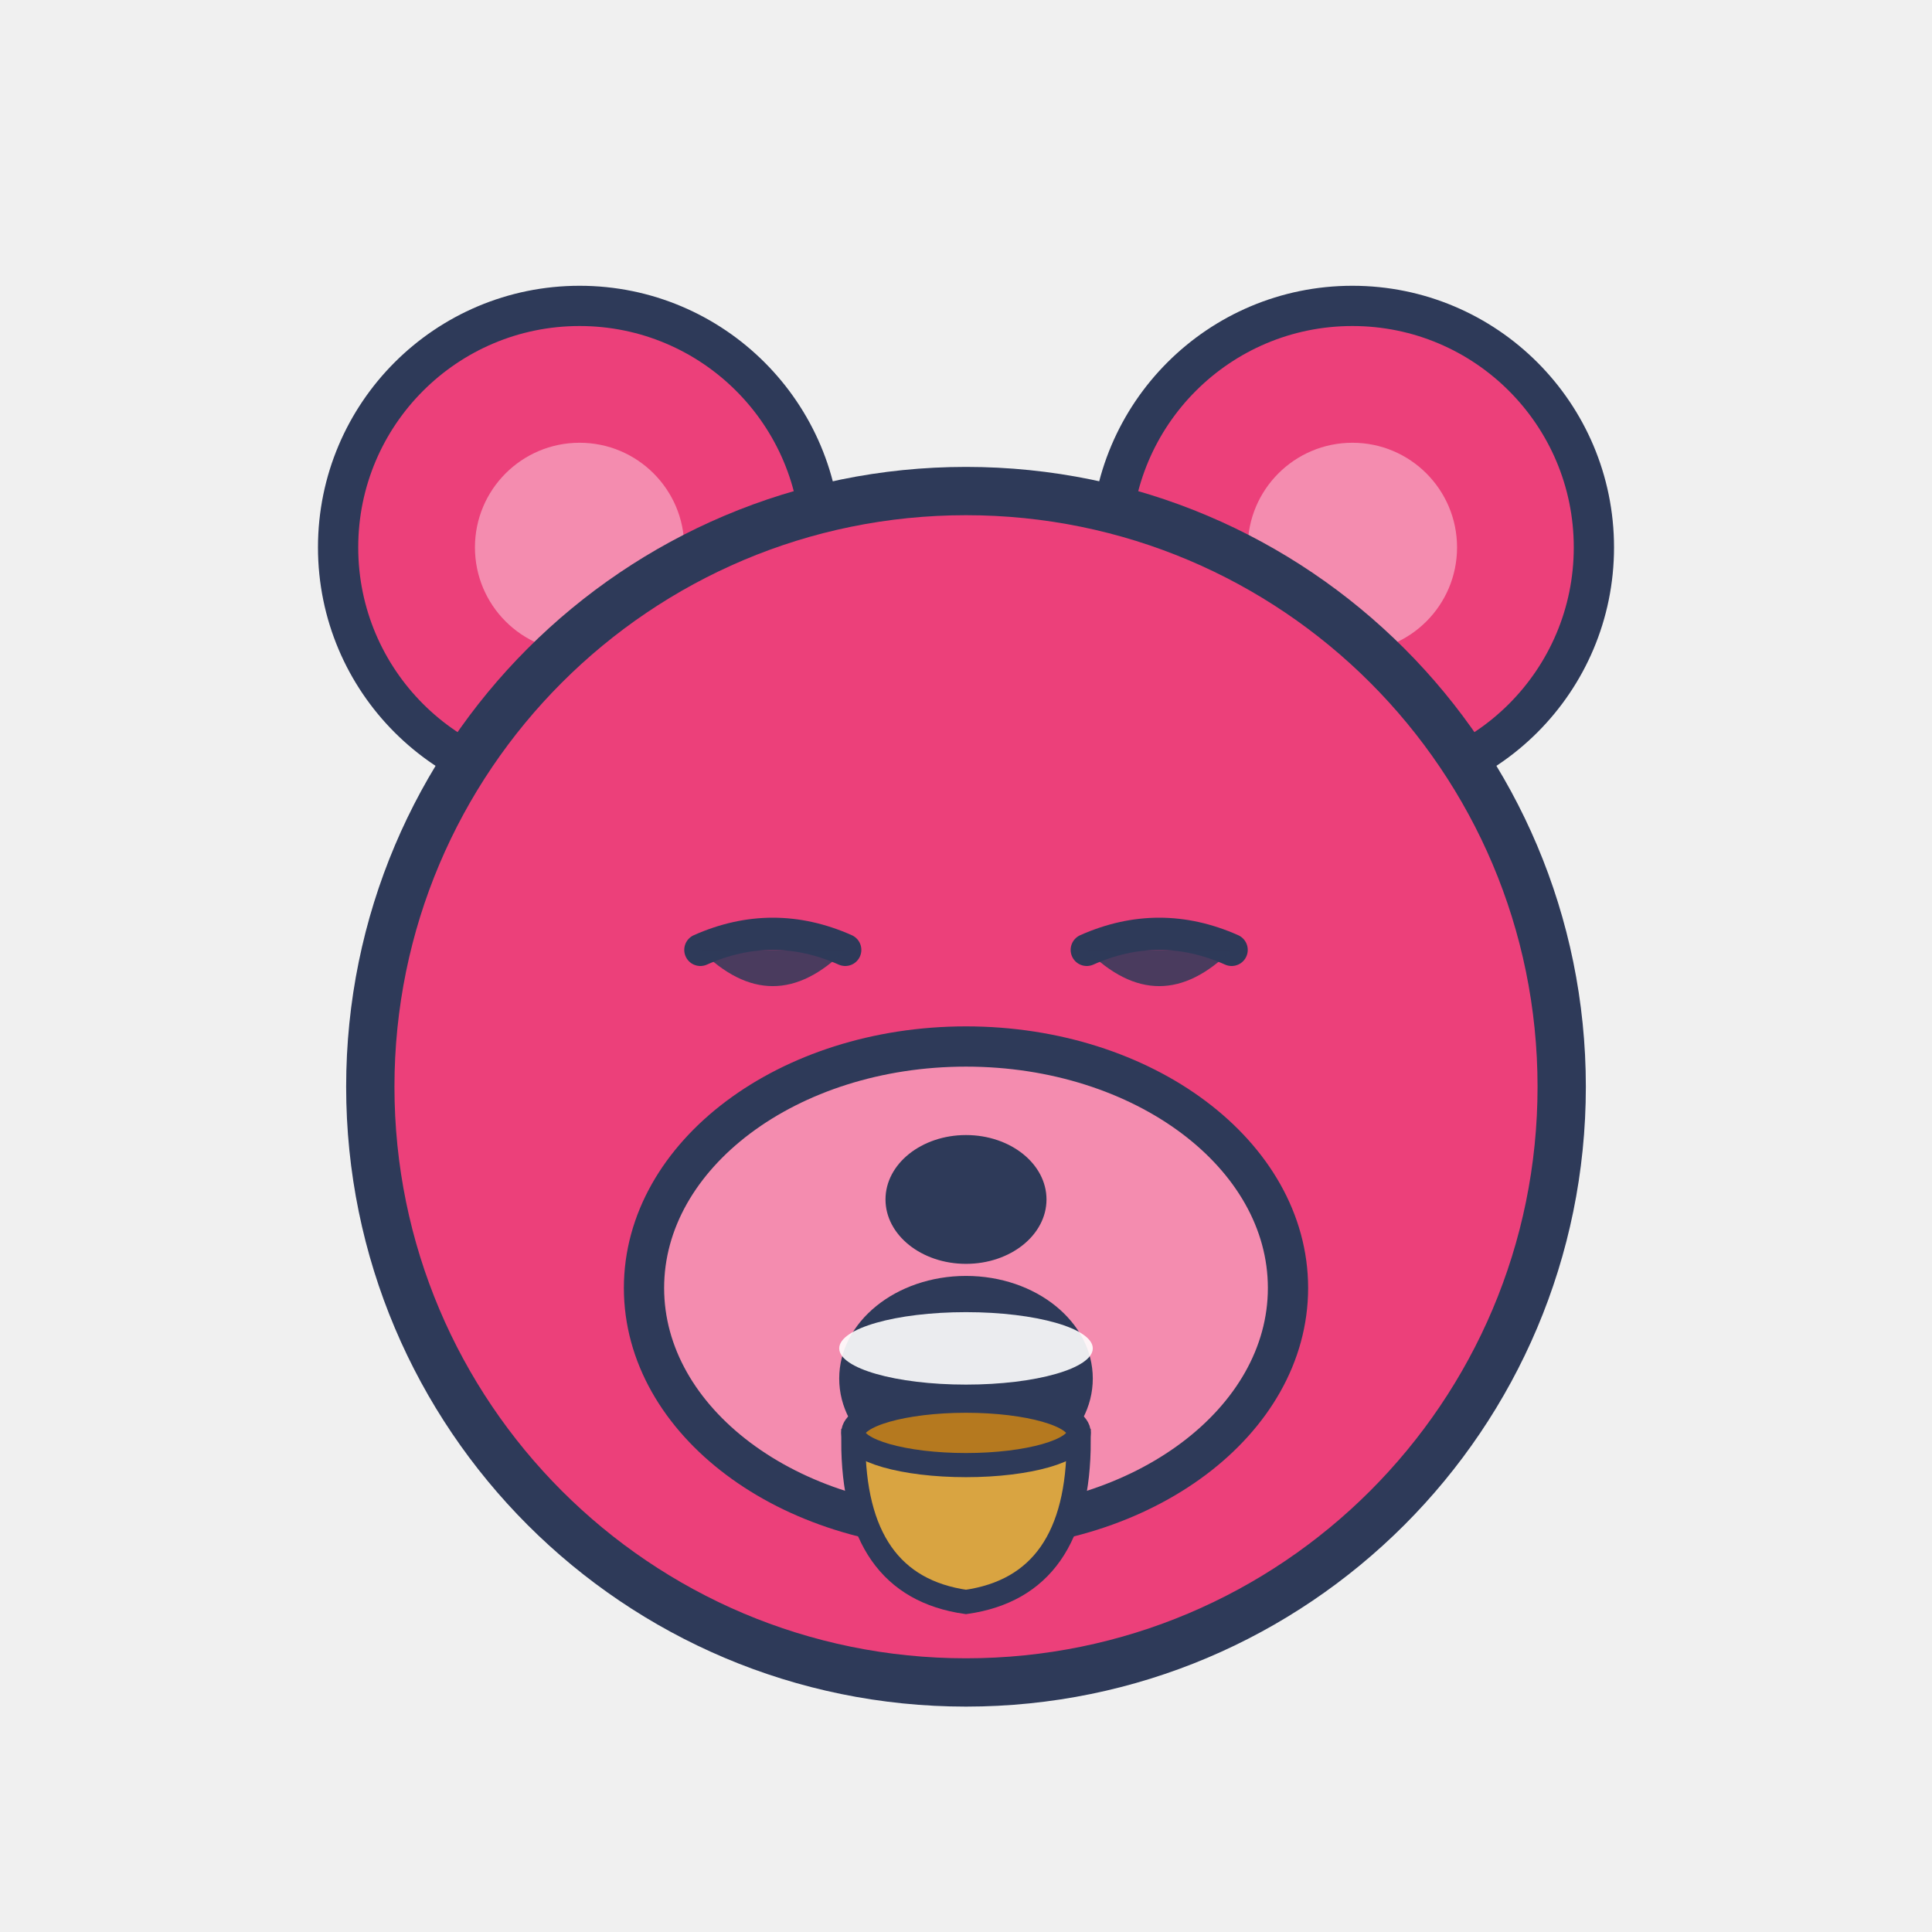
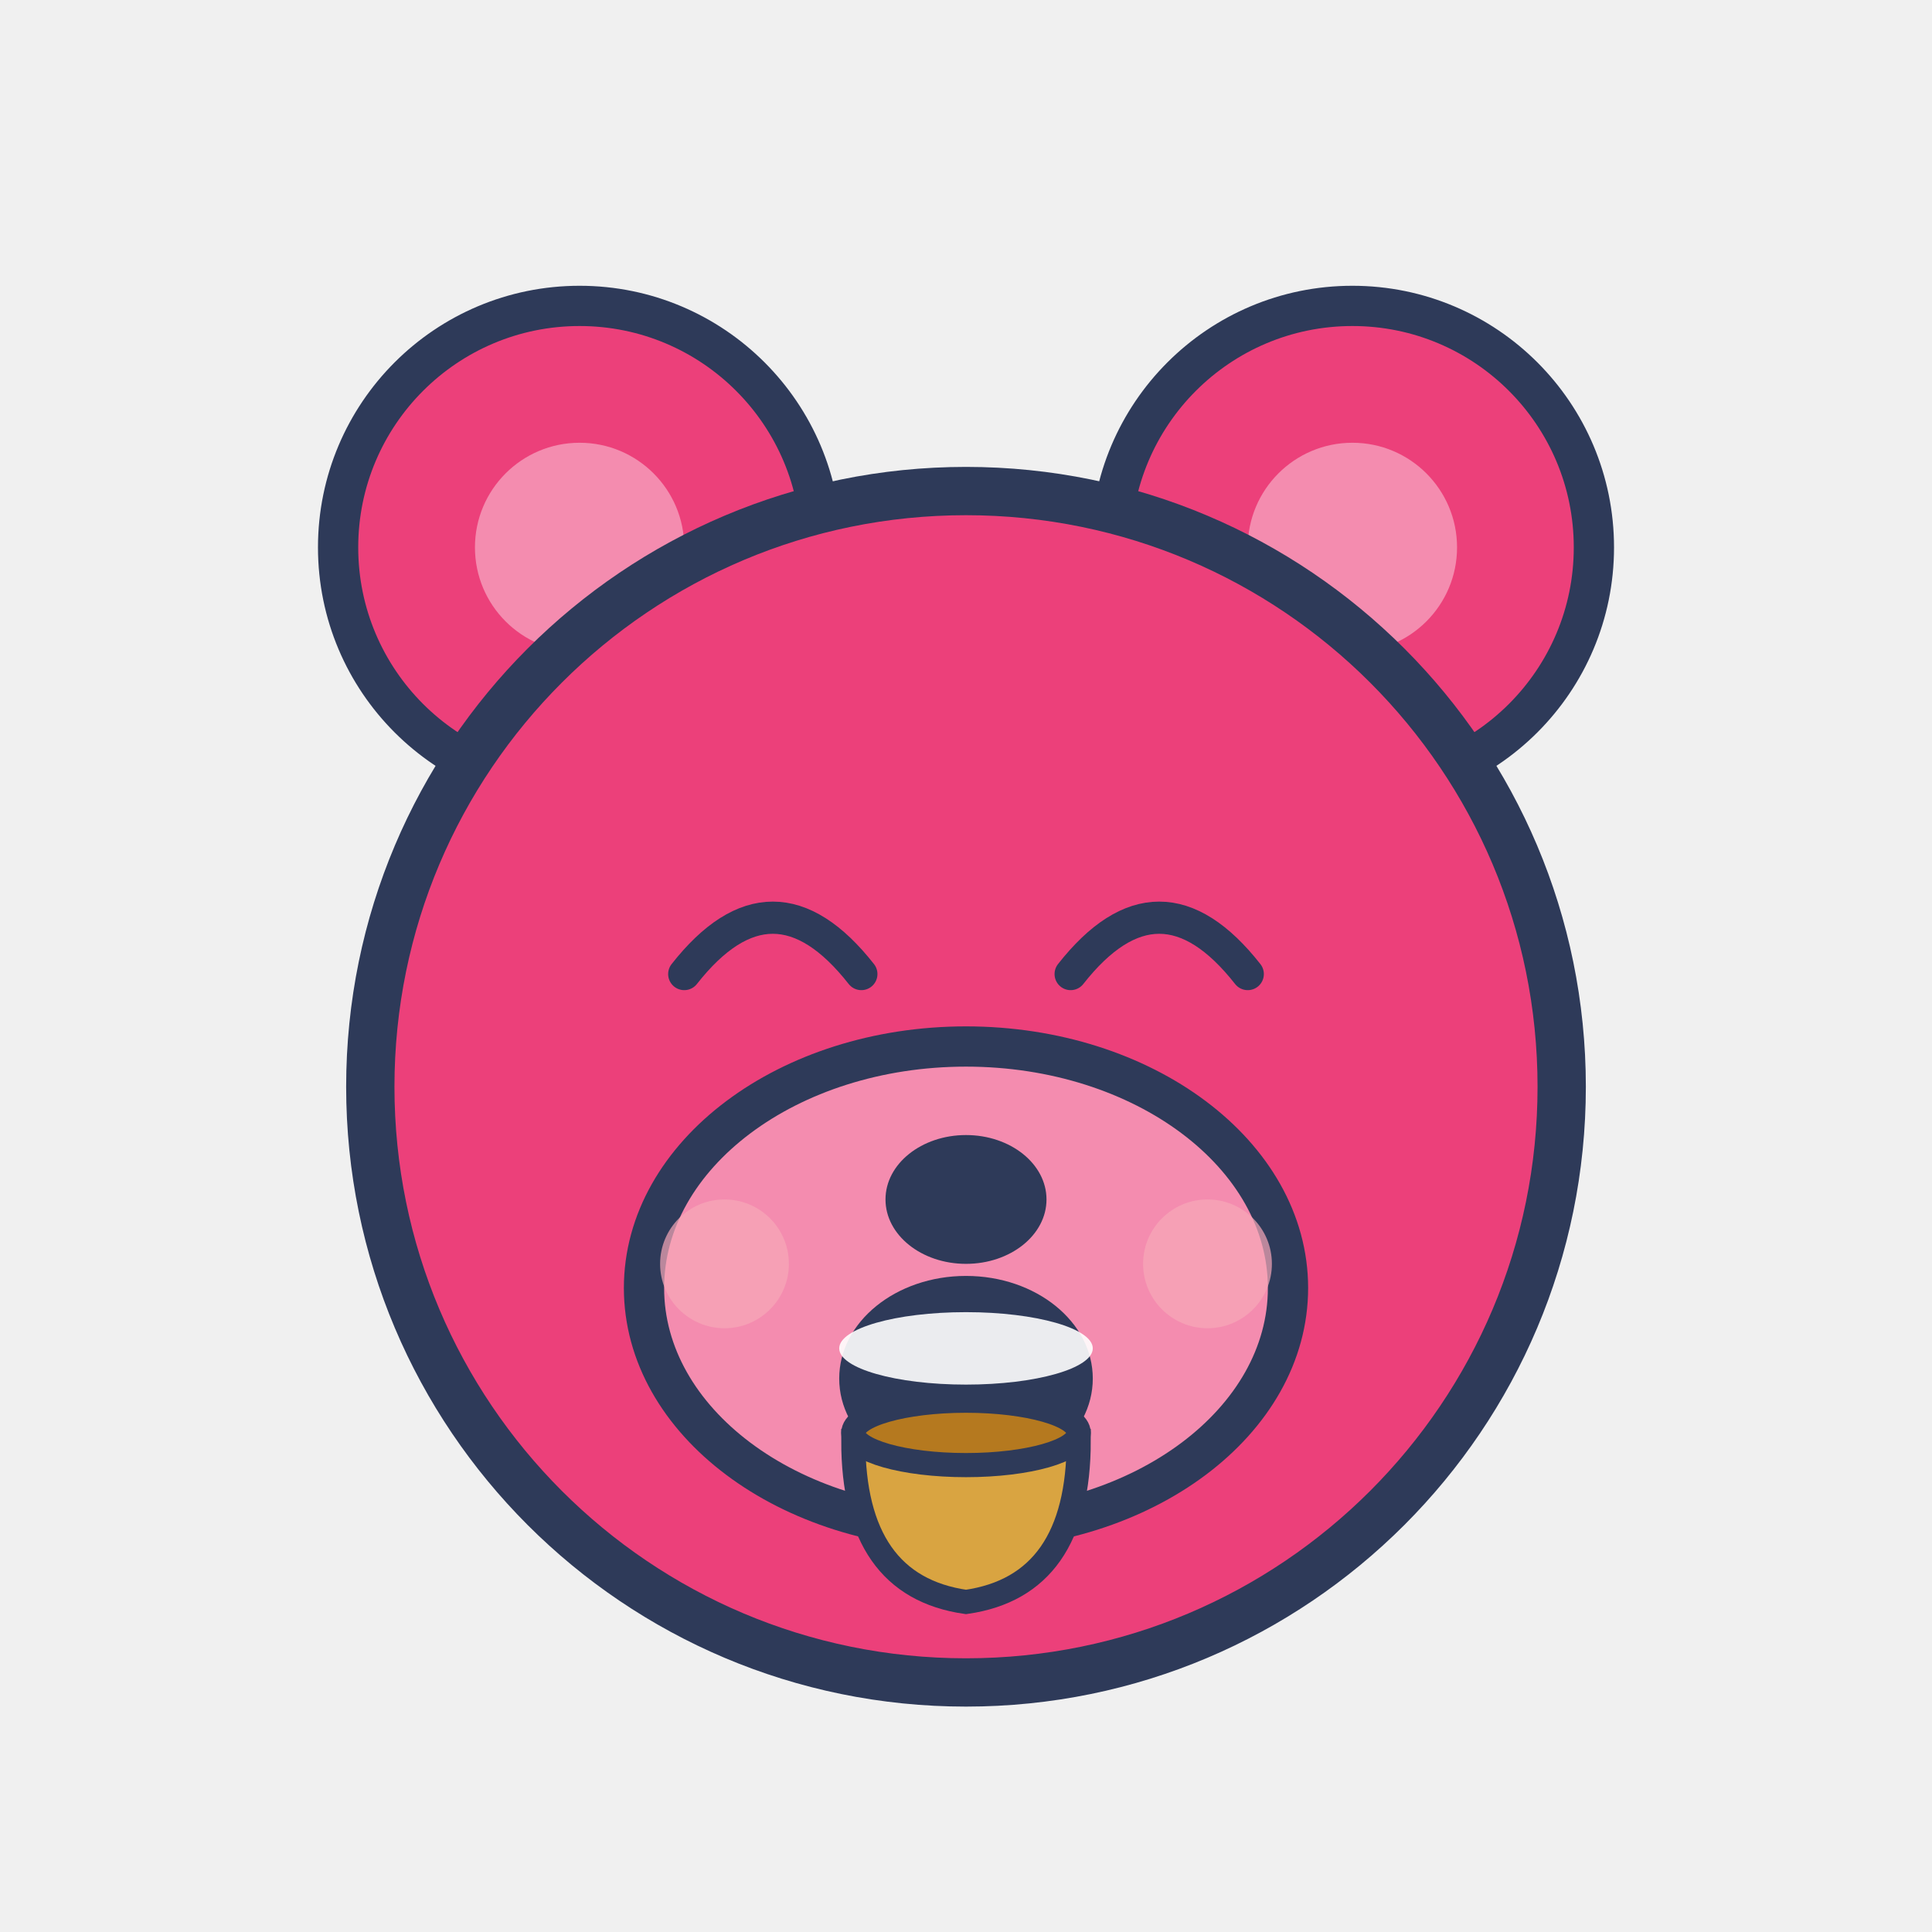
<svg xmlns="http://www.w3.org/2000/svg" viewBox="0 0 240 240" width="240" height="240">
  <defs>
    <linearGradient id="rainbowGrad" x1="0%" y1="0%" x2="100%" y2="100%">
      <stop offset="0%" stop-color="#E53935" />
      <stop offset="20%" stop-color="#FB8C00" />
      <stop offset="40%" stop-color="#FDD835" />
      <stop offset="60%" stop-color="#43A047" />
      <stop offset="80%" stop-color="#1E88E5" />
      <stop offset="100%" stop-color="#8E24AA" />
    </linearGradient>
  </defs>
  <g>
    <g>
      <circle cx="72" cy="68" r="30" fill="#EC407A" stroke="#2E3A59" stroke-width="5" />
      <circle cx="72" cy="68" r="13" fill="rgb(244,140,175)" />
    </g>
    <g>
      <circle cx="168" cy="68" r="30" fill="#EC407A" stroke="#2E3A59" stroke-width="5" />
      <circle cx="168" cy="68" r="13" fill="rgb(244,140,175)" />
    </g>
    <circle cx="120" cy="135" r="74" fill="#EC407A" stroke="#2E3A59" stroke-width="6" />
    <ellipse cx="120" cy="160" rx="40" ry="30" fill="rgb(244,140,175)" stroke="#2E3A59" stroke-width="5" />
-     <path d="M87 118 Q96 114 105 118" stroke="#2E3A59" stroke-width="4" fill="none" stroke-linecap="round" />
-     <path d="M87 118 Q96 127 105 118" fill="#2E3A59" opacity="0.85" />
-     <path d="M135 118 Q144 114 153 118" stroke="#2E3A59" stroke-width="4" fill="none" stroke-linecap="round" />
-     <path d="M135 118 Q144 127 153 118" fill="#2E3A59" opacity="0.85" />
+     <path d="M85 121 Q96 107 107 121" stroke="#2E3A59" stroke-width="4" fill="none" stroke-linecap="round" />
+     <path d="M133 121 Q144 107 155 121" stroke="#2E3A59" stroke-width="4" fill="none" stroke-linecap="round" />
    <ellipse cx="120" cy="149" rx="10" ry="8" fill="#2E3A59" />
    <ellipse cx="120" cy="171.25" rx="15.75" ry="12.75" fill="#2E3A59" />
    <ellipse cx="120" cy="167.5" rx="15.75" ry="4.5" fill="#fff" opacity="0.9" />
  </g>
+   <circle cx="90" cy="157" r="8" fill="#F7A8B8" opacity="0.7" />
+   <circle cx="150" cy="157" r="8" fill="#F7A8B8" opacity="0.7" />
  <g transform="translate(120,183)">
    <path d="M-14,-4 Q-14,14 0,16 Q14,14 14,-4 Z" fill="#D9A441" stroke="#2E3A59" stroke-width="3" />
    <ellipse cx="0" cy="-5" rx="14" ry="4" fill="#B5791F" stroke="#2E3A59" stroke-width="3" />
  </g>
</svg>
